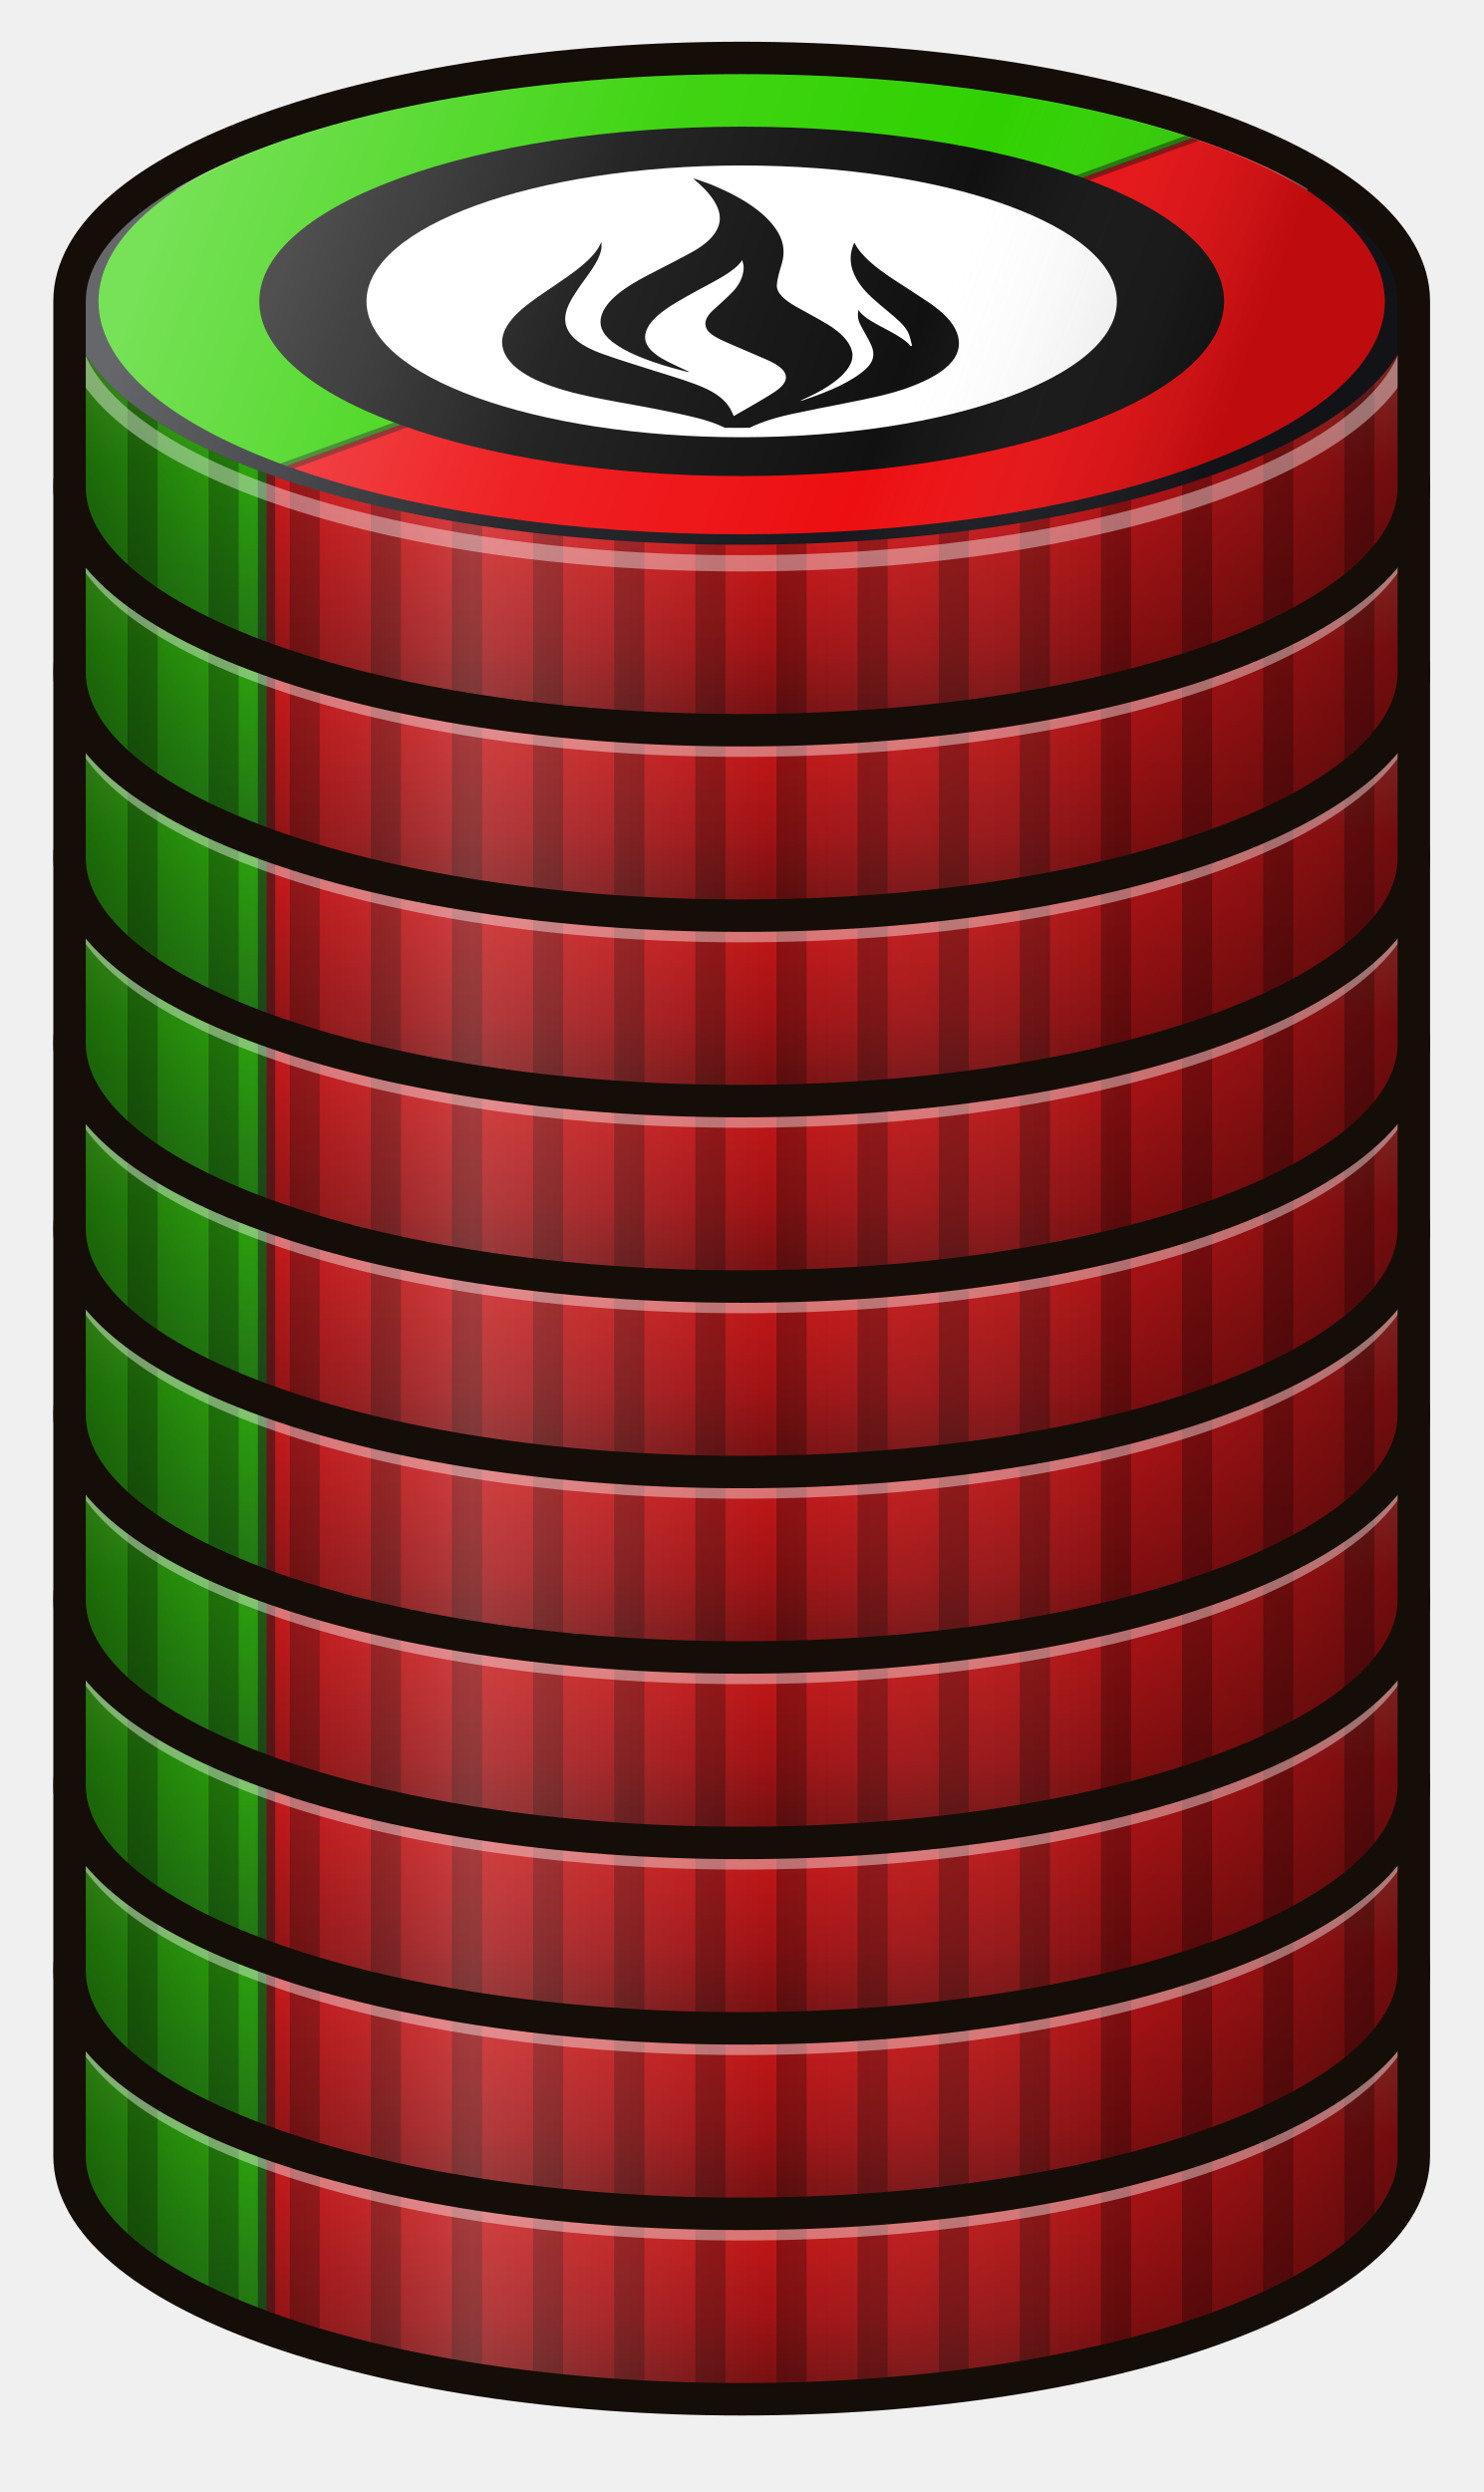
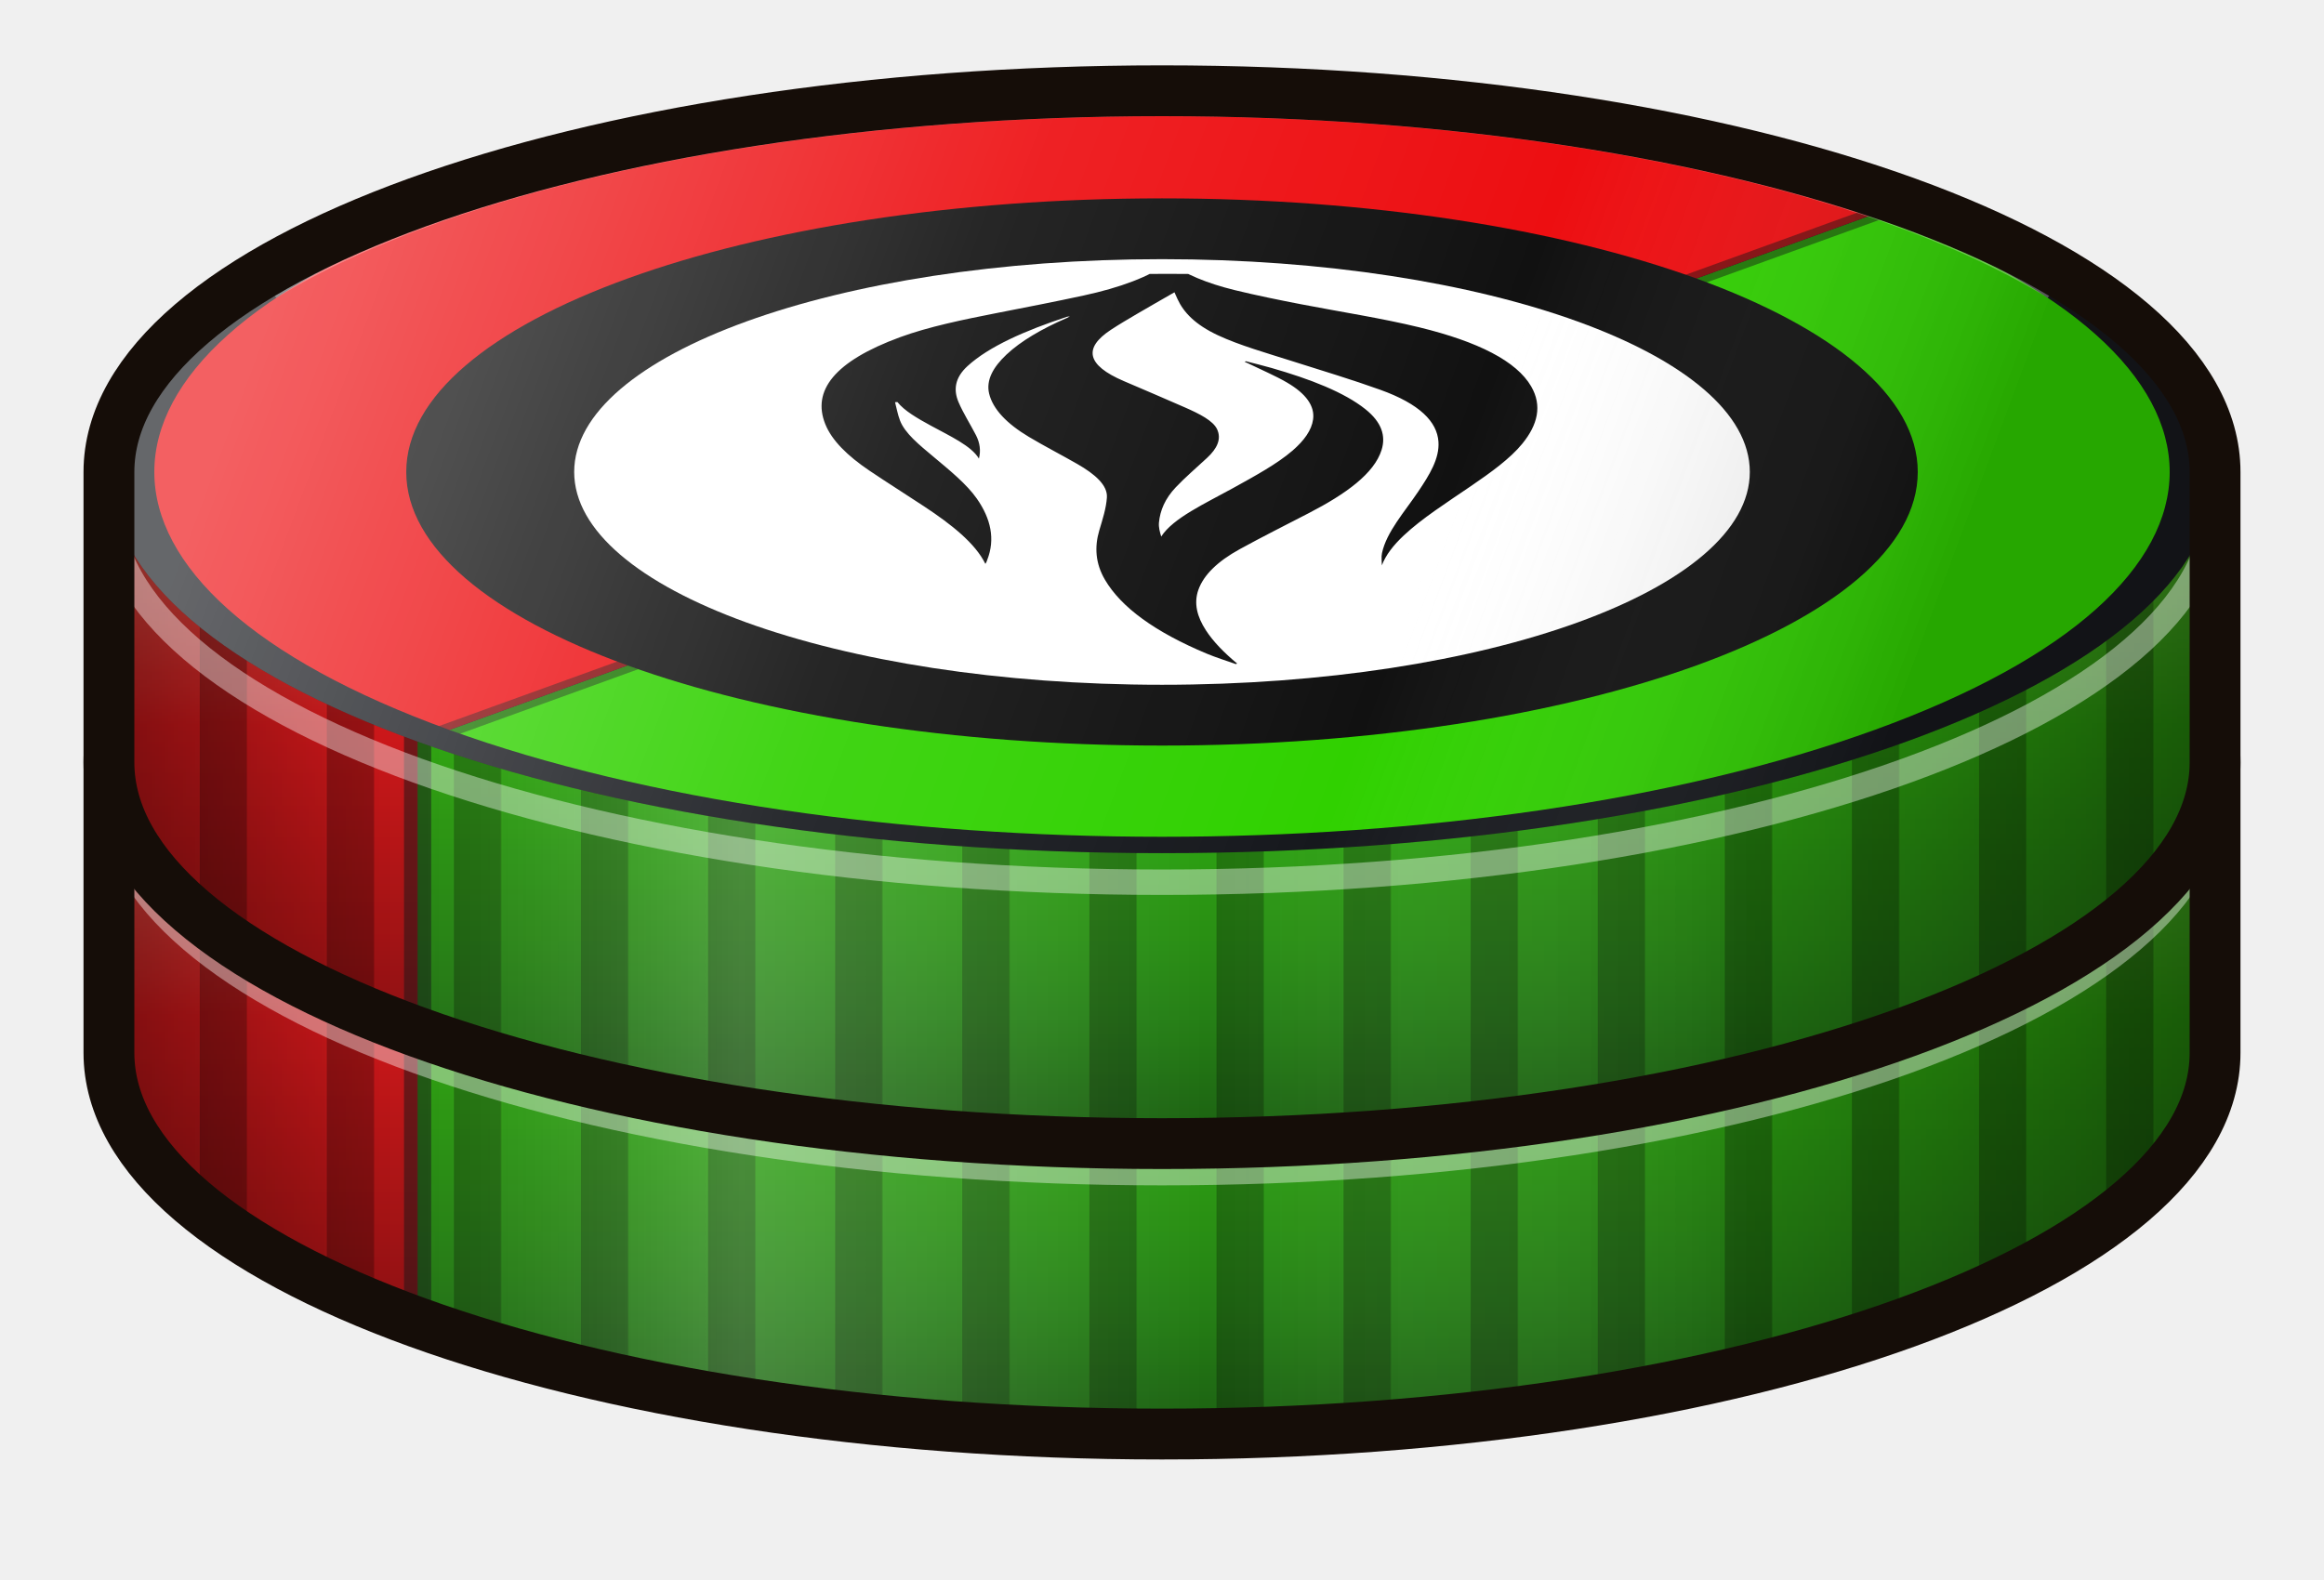
- <svg xmlns="http://www.w3.org/2000/svg" xmlns:xlink="http://www.w3.org/1999/xlink" viewBox="0 0 128 215" width="128" height="215">
+ <svg xmlns="http://www.w3.org/2000/svg" xmlns:xlink="http://www.w3.org/1999/xlink" viewBox="0 0 128 87" width="128" height="87">
  <defs>
    <linearGradient id="wr" x1="0" y1="24" x2="0" y2="61" gradientUnits="userSpaceOnUse">
      <stop offset="0" stop-color="#ff6152" />
      <stop offset="0.35" stop-color="#e30f12" />
      <stop offset="0.78" stop-color="#9c0608" />
      <stop offset="1" stop-color="#5e0304" />
    </linearGradient>
    <linearGradient id="wg" x1="0" y1="24" x2="0" y2="61" gradientUnits="userSpaceOnUse">
      <stop offset="0" stop-color="#63e52c" />
      <stop offset="0.35" stop-color="#28b303" />
      <stop offset="0.78" stop-color="#1a7a09" />
      <stop offset="1" stop-color="#0f5205" />
    </linearGradient>
    <linearGradient id="curve" x1="2" y1="0" x2="118" y2="0" gradientUnits="userSpaceOnUse">
      <stop offset="0" stop-color="#000000" stop-opacity="0.45" />
      <stop offset="0.13" stop-color="#000000" stop-opacity="0.10" />
      <stop offset="0.30" stop-color="#ffffff" stop-opacity="0.18" />
      <stop offset="0.52" stop-color="#ffffff" stop-opacity="0" />
      <stop offset="0.78" stop-color="#000000" stop-opacity="0.18" />
      <stop offset="1" stop-color="#000000" stop-opacity="0.52" />
    </linearGradient>
    <linearGradient id="gloss" x1="14" y1="6" x2="100" y2="38" gradientUnits="userSpaceOnUse">
      <stop offset="0" stop-color="#ffffff" stop-opacity="0.34" />
      <stop offset="0.4" stop-color="#ffffff" stop-opacity="0.08" />
      <stop offset="0.7" stop-color="#ffffff" stop-opacity="0" />
      <stop offset="1" stop-color="#000000" stop-opacity="0.20" />
    </linearGradient>
    <pattern id="mill" width="7" height="8" patternUnits="userSpaceOnUse">
      <rect x="0" y="0" width="7" height="8" fill="#ffffff" fill-opacity="0.05" />
      <rect x="0" y="0" width="2.6" height="8" fill="#000000" fill-opacity="0.26" />
    </pattern>
    <clipPath id="wallc">
      <path d="M2,23 l0,16 a58,21 0 0 0 116,0 l0,-16 a58,21 0 0 0 -116,0 z" />
    </clipPath>
    <clipPath id="facec">
      <ellipse cx="60" cy="23" rx="58" ry="21" />
    </clipPath>
    <clipPath id="fclip">
      <circle cx="0" cy="0" r="31.5" />
    </clipPath>
    <g id="logoart">
      <path d="M 21.816,98.184 A 54,54 0 0 1 98.184,21.816 Z" fill="#30d100" />
      <path d="M 21.816,98.184 A 54,54 0 0 0 98.184,21.816 Z" fill="#ed0e11" />
      <line x1="21.8" y1="98.2" x2="98.2" y2="21.8" stroke="#0a0a0c" stroke-opacity="0.45" stroke-width="1.6" />
      <circle cx="60" cy="60" r="40.5" fill="#111111" />
      <circle cx="60" cy="60" r="31.5" fill="#ffffff" />
      <g transform="matrix(1.26,0,0,1.26,59.71459,49.63493)">
        <g clip-path="url(#fclip)">
          <g transform="matrix(0.13,0,0,0.13,-56.16,-32.76)">
            <path fill="#111111" d="m 431.48,504.54 c -5.24,-10.41 -12.36,-18.75 -21.62,-24.98 -6.91,-4.65 -14.21,-8.76 -21.56,-12.69 -12.95,-6.93 -26.54,-12.66 -38.78,-20.91 -19.24,-12.96 -31.77,-30.57 -36.56,-53.37 -3.66,-17.46 -2.13,-34.69 2.89,-51.71 4.01,-13.6 10.35,-26.15 16.95,-38.6 7.71,-14.54 15.86,-28.87 21.81,-44.28 3.39,-8.77 5.94,-17.76 7.2,-27.11 0,3.69 0.24,7.4 -0.04,11.07 -1.48,19.17 -7.44,37.4 -11.94,55.94 -3.57,14.72 -6.92,29.46 -6.53,44.78 0.46,18.05 6.14,34.08 19.02,46.86 9.15,9.09 19.11,17.38 28.83,25.89 8.46,7.41 17.32,14.37 24.28,23.36 7.48,9.66 11.24,20.77 13.22,32.63 0.32,1.93 0.63,3.86 1.02,6.22 4.22,-6.71 8.24,-12.99 12.15,-19.34 2.97,-4.81 5.94,-9.63 8.66,-14.58 8.98,-16.34 8,-31.83 -4.22,-46.28 -6.7,-7.92 -13.41,-15.82 -20.01,-23.82 -4.83,-5.86 -9.23,-12.01 -10.54,-19.77 -1.49,-8.9 0.02,-17.43 3.25,-25.74 3.45,-8.89 7.2,-17.67 10.28,-26.69 3.52,-10.29 5.13,-21.02 5.5,-31.89 0.14,-4.19 -0.28,-8.39 -0.74,-12.61 -3.91,16.79 -14.43,29.92 -23.51,43.8 -7.15,10.93 -14.4,21.79 -19.47,33.9 -3.78,9.03 -6.23,18.4 -6.71,28.2 -0.59,11.95 2.26,23.17 8.54,33.28 3.76,6.07 8.44,11.56 12.72,17.31 0.36,0.49 0.75,0.96 1.13,1.44 l -0.39,0.49 c -2.78,-2 -5.65,-3.89 -8.33,-6.02 -12.9,-10.23 -23.86,-22.09 -30.76,-37.27 -5.35,-11.77 -6.76,-24.15 -5.31,-36.9 2.41,-21.24 11.63,-39.66 23.7,-56.9 7.63,-10.9 15.43,-21.7 22.75,-32.81 7.31,-11.11 11.78,-23.44 13.48,-36.65 1.58,-12.32 0.38,-24.49 -2.45,-36.55 -2.43,-10.38 -6,-20.36 -10.24,-30.13 l 0.47,-0.43 c 3.18,3.14 6.6,6.08 9.51,9.45 16.8,19.42 27.96,41.68 33.29,66.83 3.12,14.73 3.44,29.56 1.84,44.51 -1.06,9.89 -2.25,19.82 -2.49,29.75 -0.27,11.05 3.86,21.06 9.7,30.3 5.19,8.22 10.8,16.18 15.83,24.48 7.27,12.01 11.77,25.09 13,39.09 1.06,12.19 -1.32,23.97 -5.7,35.33 -4.68,12.14 -11.42,23.07 -19.75,33.04 -0.28,0.34 -0.5,0.73 -0.98,1.42 0.58,-0.2 0.81,-0.21 0.94,-0.33 13.86,-12.66 25.56,-26.91 32.56,-44.59 4.2,-10.61 4.64,-21.64 2.92,-32.71 -1.55,-9.97 -3.84,-19.83 -5.69,-29.75 -1.3,-6.98 -1.62,-14.03 -0.96,-21.16 2.41,11.44 9.46,20.38 15.71,29.77 4.45,6.69 8.7,13.49 10.95,21.34 l 0.78,-0.11 c -0.52,-5.46 -0.86,-10.95 -1.6,-16.38 -1.57,-11.65 -6.36,-22.27 -10.97,-32.92 -5.36,-12.4 -10.87,-24.73 -14.2,-37.9 -4.6,-18.21 -6.04,-36.6 -3.4,-55.24 0.17,-1.22 0.27,-2.44 0.62,-3.65 3.31,18.57 10.98,35.38 19.91,51.69 5.97,10.9 12.18,21.66 18.06,32.61 7.08,13.2 12.26,27.14 14.41,42.02 4.35,30.04 -2.87,56.63 -24.51,78.55 -9.21,9.33 -20.5,15.79 -31.95,21.98 -9.44,5.1 -18.91,10.16 -28.11,15.67 -11.91,7.14 -21.38,16.78 -27.83,29.82 z" />
          </g>
        </g>
      </g>
    </g>
    <filter id="dim1" color-interpolation-filters="sRGB">
      <feComponentTransfer>
        <feFuncR type="linear" slope="0.82" />
        <feFuncG type="linear" slope="0.82" />
        <feFuncB type="linear" slope="0.86" />
      </feComponentTransfer>
    </filter>
    <filter id="dim2" color-interpolation-filters="sRGB">
      <feComponentTransfer>
        <feFuncR type="linear" slope="0.62" />
        <feFuncG type="linear" slope="0.62" />
        <feFuncB type="linear" slope="0.7" />
      </feComponentTransfer>
    </filter>
    <filter id="soft" x="-40%" y="-40%" width="180%" height="180%">
      <feGaussianBlur stdDeviation="3" />
    </filter>
-     <g id="c0">
+     <g id="c180">
      <path d="M2,23 a58,21 0 0 1 116,0 l0,16 a58,21 0 0 1 -116,0 z" fill="url(#wr)" />
      <g clip-path="url(#wallc)">
-         <rect x="2.0" y="23" width="17.0" height="38" fill="url(#wg)" />
+         <rect x="19.0" y="23" width="99.0" height="38" fill="url(#wg)" />
        <line x1="19.0" y1="23" x2="19.0" y2="60.8" stroke="#0a0a0c" stroke-opacity="0.5" stroke-width="1.5" />
        <rect x="2" y="23" width="116" height="38" fill="url(#mill)" />
        <path d="M2,23 l0,16 a58,21 0 0 0 116,0 l0,-16 a58,21 0 0 0 -116,0 z" fill="url(#curve)" />
        <path d="M2,24.6 a58,21 0 0 0 116,0" fill="none" stroke="#ffffff" stroke-opacity="0.4" stroke-width="1.4" />
      </g>
      <ellipse cx="60" cy="23" rx="58" ry="21" fill="#16181d" />
      <g transform="translate(60,23) scale(1.02778,0.37216) translate(-60,-60)">
-         <use href="#logoart" xlink:href="#logoart" transform="rotate(0 60 60)" />
+         <use href="#logoart" xlink:href="#logoart" transform="rotate(-180 60 60)" />
      </g>
      <g clip-path="url(#facec)">
        <rect x="2" y="2" width="116" height="42" fill="url(#gloss)" />
      </g>
      <path d="M10.9,12.9 A56.7,20.2 0 0 1 109.1,12.9" fill="none" stroke="#ffffff" stroke-opacity="0.28" stroke-width="1.2" />
      <path d="M2,23 a58,21 0 0 1 116,0 l0,16 a58,21 0 0 1 -116,0 z" fill="none" stroke="#150d08" stroke-width="2.8" stroke-linejoin="round" />
    </g>
  </defs>
  <g>
-     <use href="#c0" xlink:href="#c0" transform="translate(4.0 147.0)" />
-     <use href="#c0" xlink:href="#c0" transform="translate(4.0 131.0)" />
-     <use href="#c0" xlink:href="#c0" transform="translate(4.0 115.0)" />
-     <use href="#c0" xlink:href="#c0" transform="translate(4.0 99.0)" />
-     <use href="#c0" xlink:href="#c0" transform="translate(4.0 83.0)" />
-     <use href="#c0" xlink:href="#c0" transform="translate(4.0 67.0)" />
-     <use href="#c0" xlink:href="#c0" transform="translate(4.0 51.0)" />
-     <use href="#c0" xlink:href="#c0" transform="translate(4.0 35.0)" />
-     <use href="#c0" xlink:href="#c0" transform="translate(4.0 19.0)" />
-     <use href="#c0" xlink:href="#c0" transform="translate(4.0 3.0)" />
+     <use href="#c180" xlink:href="#c180" transform="translate(4.0 19.0)" />
+     <use href="#c180" xlink:href="#c180" transform="translate(4.0 3.0)" />
  </g>
</svg>
